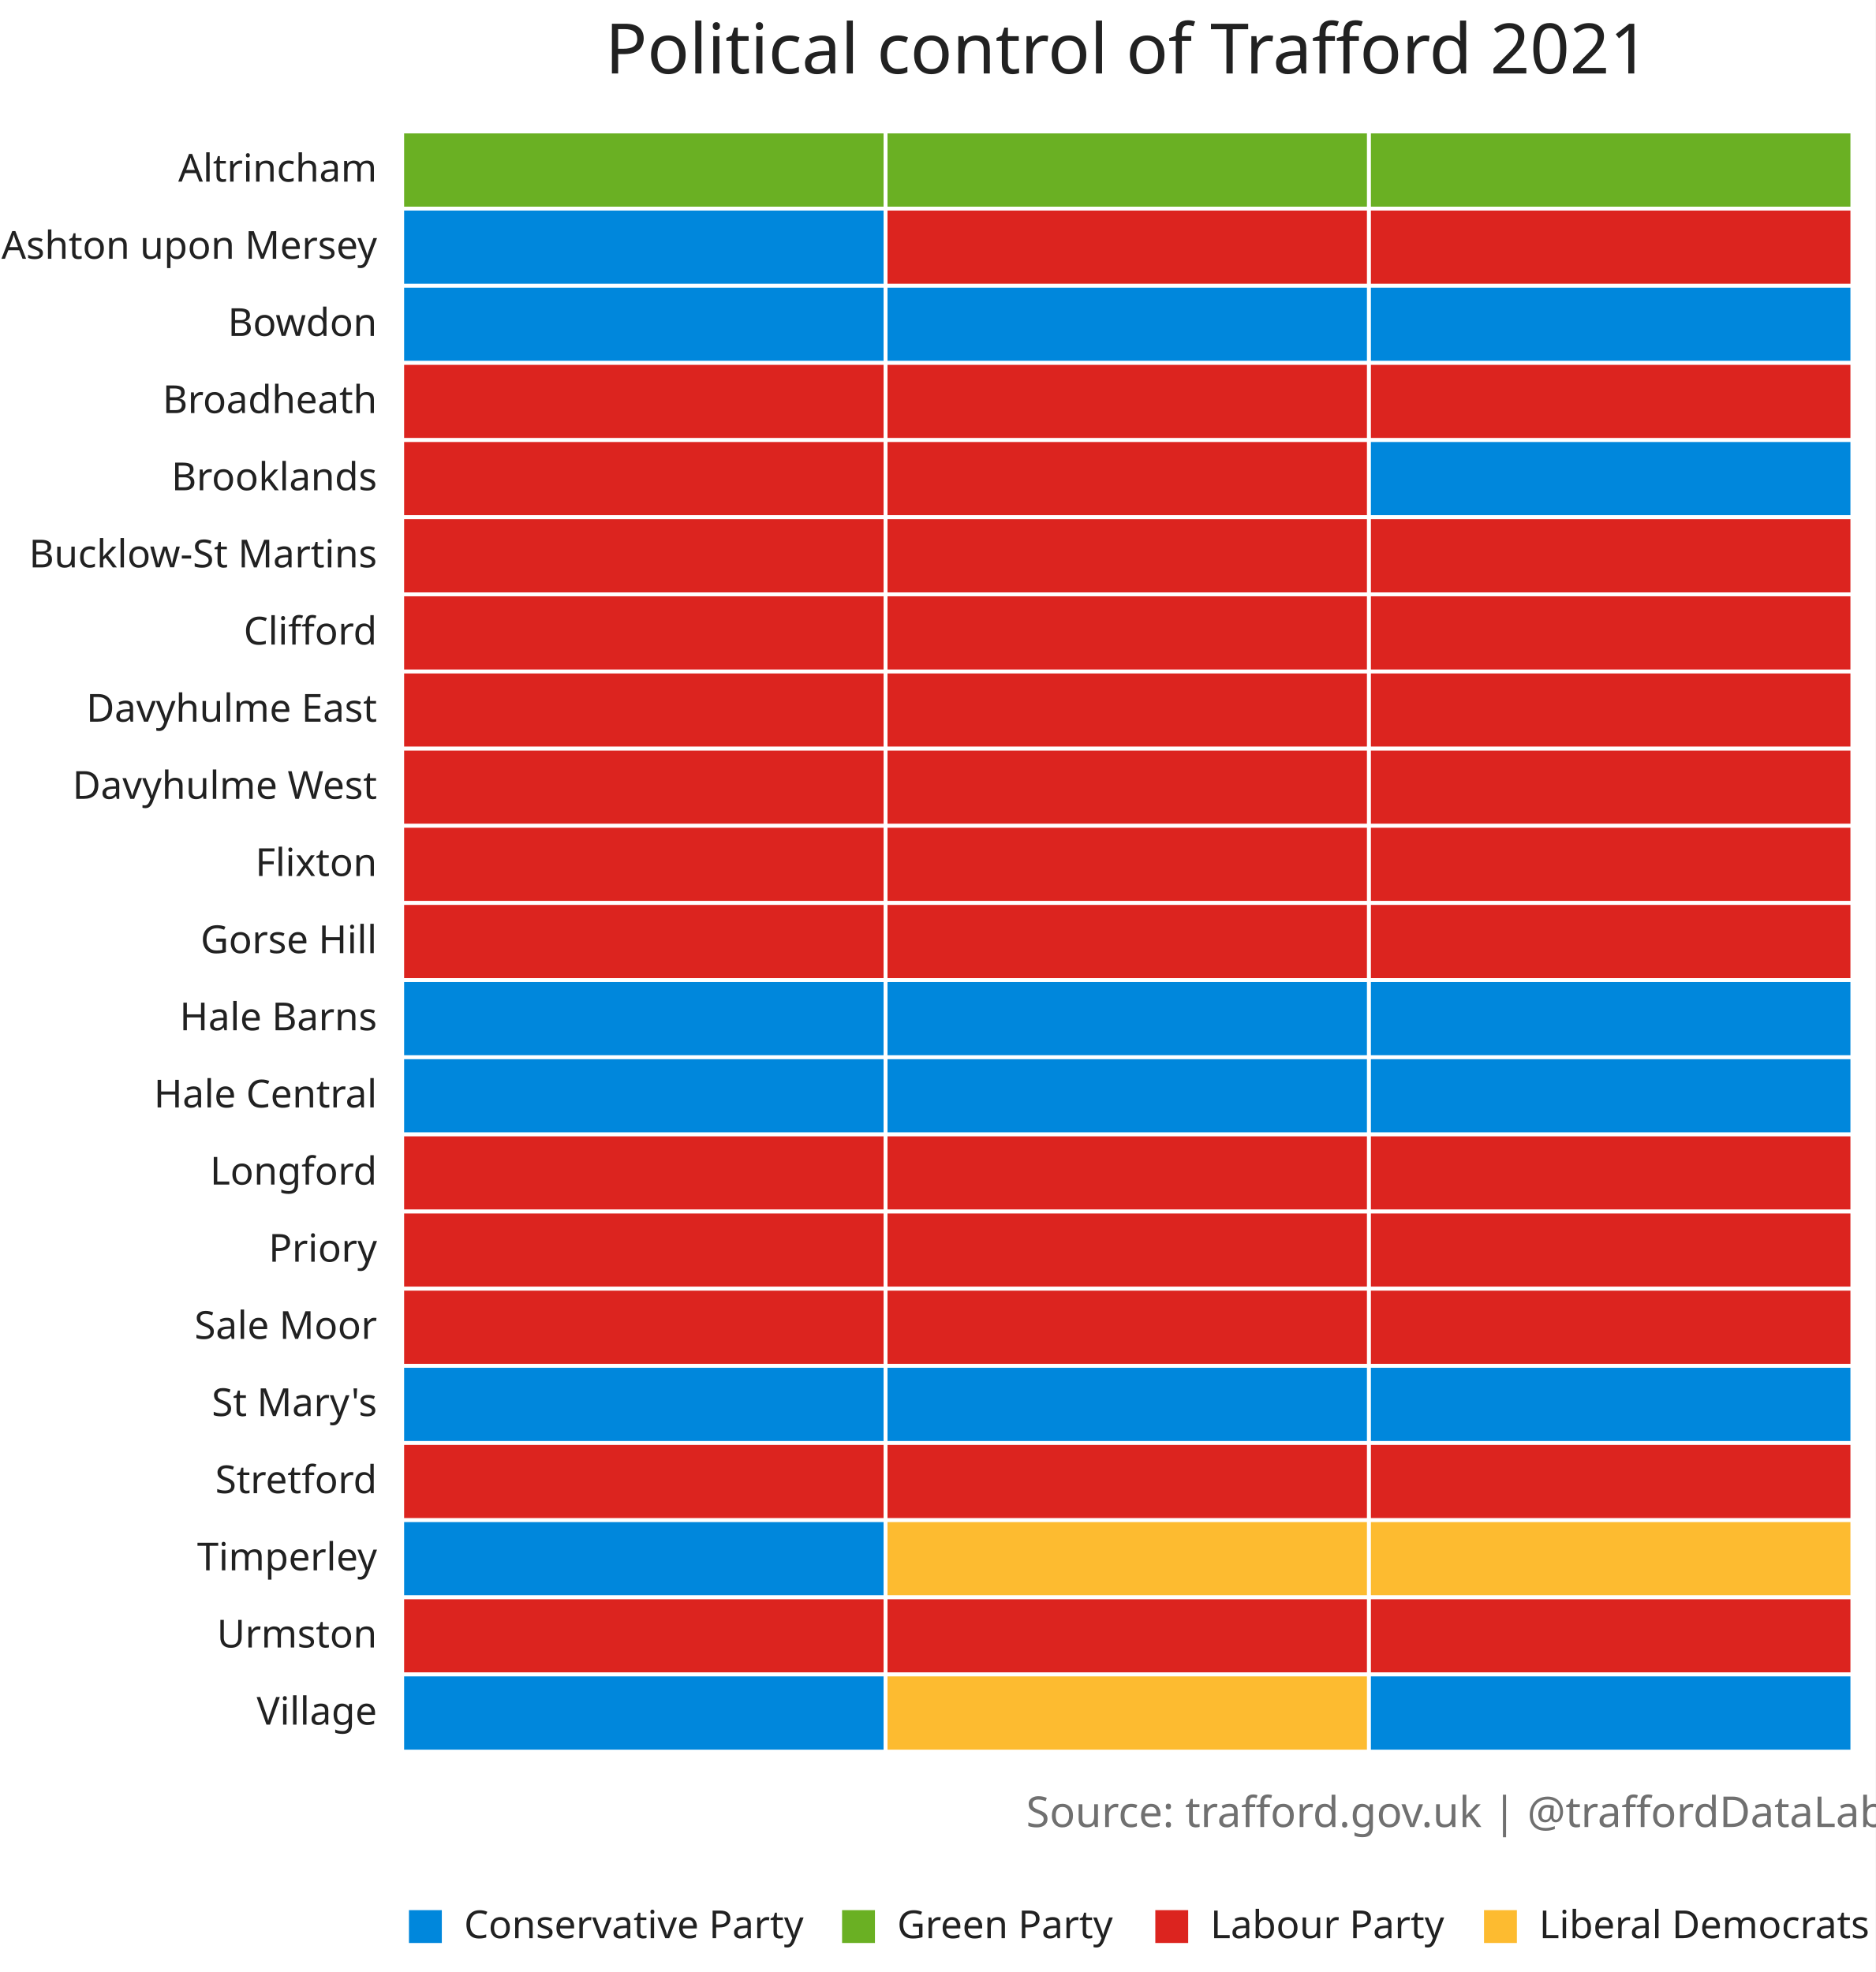
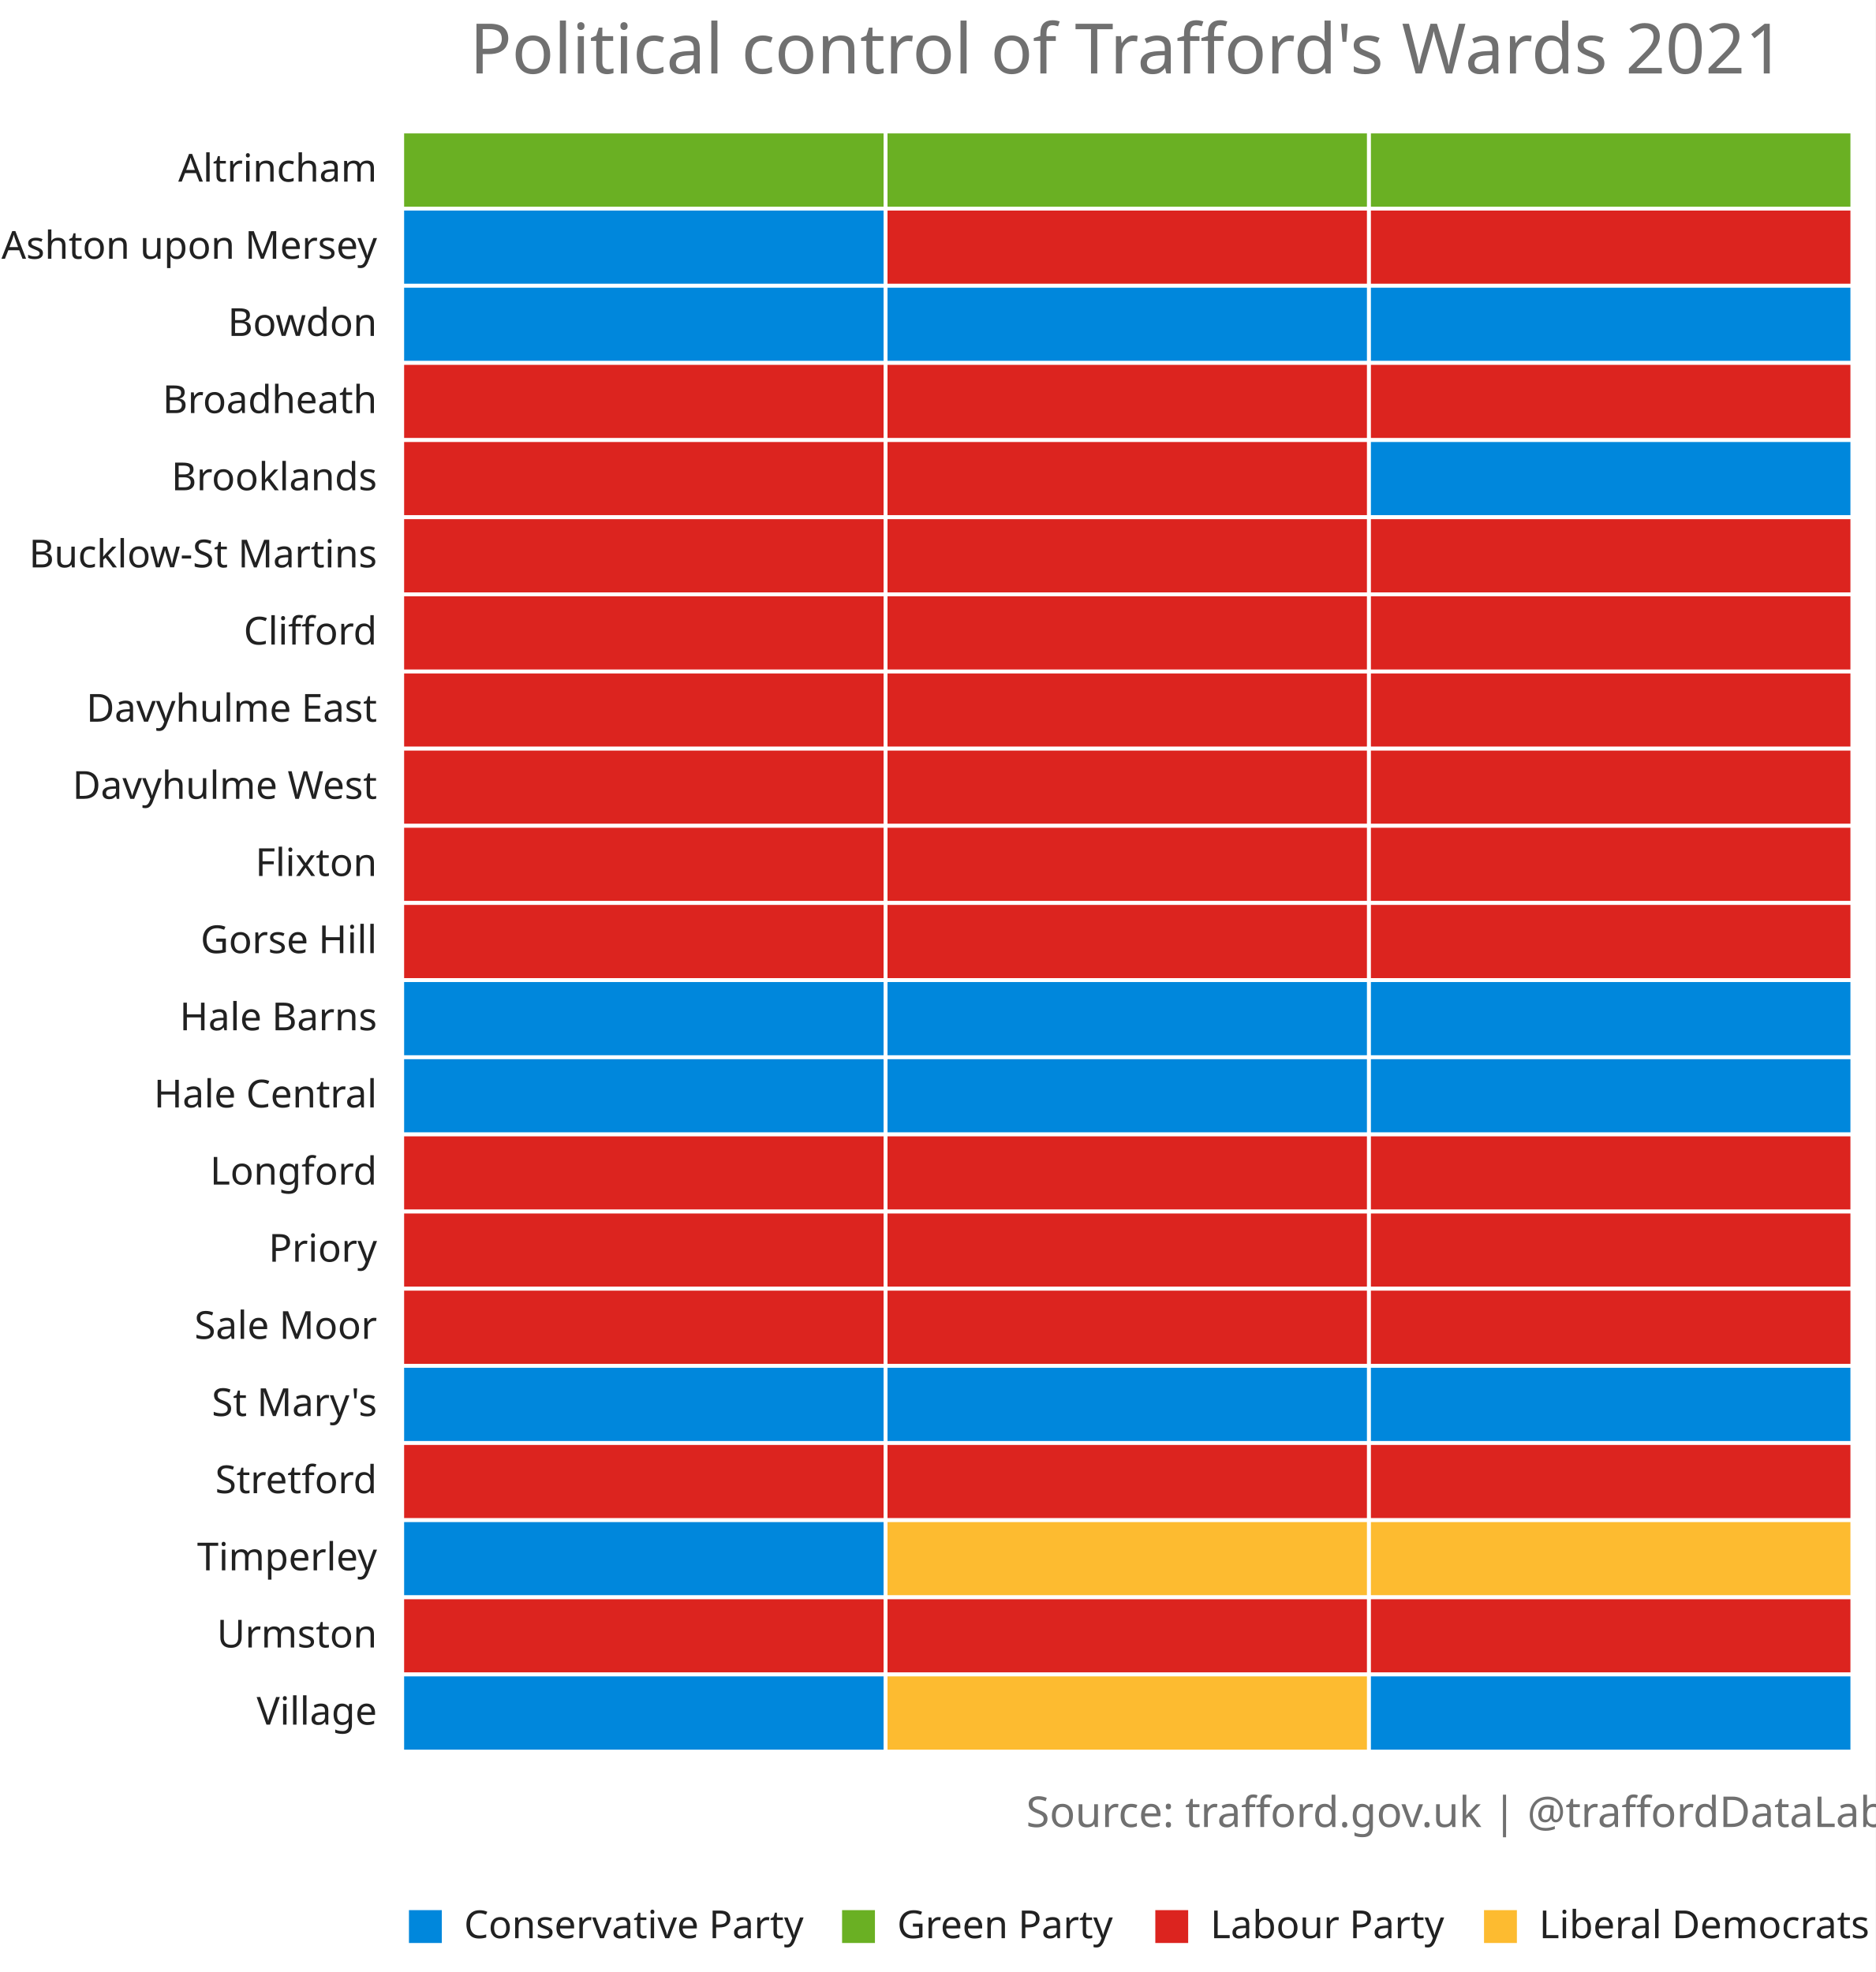
<svg xmlns="http://www.w3.org/2000/svg" version="1.1" class="marks" width="485" height="510" viewBox="0 0 485 510">
  <rect width="485" height="510" fill="white" />
  <g fill="none" stroke-miterlimit="10" transform="translate(104,34)">
    <g class="mark-group role-frame root" role="graphics-object" aria-roledescription="group mark container">
      <g transform="translate(0,0)">
        <path class="background" aria-hidden="true" d="M0.5,0.5h375v419h-375Z" />
        <g>
          <g class="mark-rect role-mark layer_0_marks" role="graphics-object" aria-roledescription="rect mark container">
-             <path aria-label="elected_ordinal: 1; ward: Altrincham; councillor_party: Green Party; Councillor: JERROME, Dan; Party: Green Party; Elected: 2018" role="graphics-symbol" aria-roledescription="rect mark" d="M0,0h125v19.952h-125Z" fill="#6ab023" stroke="#fff" opacity="1" />
-             <path aria-label="elected_ordinal: 2; ward: Altrincham; councillor_party: Green Party; Councillor: WELTON, Michael John; Party: Green Party; Elected: 2019" role="graphics-symbol" aria-roledescription="rect mark" d="M125,0h125v19.952h-125Z" fill="#6ab023" stroke="#fff" opacity="1" />
-             <path aria-label="elected_ordinal: 3; ward: Altrincham; councillor_party: Green Party; Councillor: COGGINS, Geraldine Philomena; Party: Green Party; Elected: 2021" role="graphics-symbol" aria-roledescription="rect mark" d="M250,0h125v19.952h-125Z" fill="#6ab023" stroke="#fff" opacity="1" />
-             <path aria-label="elected_ordinal: 1; ward: Ashton upon Mersey; councillor_party: Conservative Party; Councillor: LAMB, John Terence; Party: Conservative Party; Elected: 2018" role="graphics-symbol" aria-roledescription="rect mark" d="M0,19.952h125v19.952h-125Z" fill="#0087dc" stroke="#fff" opacity="1" />
-             <path aria-label="elected_ordinal: 2; ward: Ashton upon Mersey; councillor_party: Labour Party; Councillor: HARTLEY, Benjamin; Party: Labour Party; Elected: 2019" role="graphics-symbol" aria-roledescription="rect mark" d="M125,19.952h125v19.952h-125Z" fill="#dc241f" stroke="#fff" opacity="1" />
-             <path aria-label="elected_ordinal: 3; ward: Ashton upon Mersey; councillor_party: Labour Party; Councillor: GILBERT, Shona Jane; Party: Labour Party; Elected: 2021" role="graphics-symbol" aria-roledescription="rect mark" d="M250,19.952h125v19.952h-125Z" fill="#dc241f" stroke="#fff" opacity="1" />
-             <path aria-label="elected_ordinal: 1; ward: Bowdon; councillor_party: Conservative Party; Councillor: BARCLAY, Karen Myra; Party: Conservative Party; Elected: 2018" role="graphics-symbol" aria-roledescription="rect mark" d="M0,39.905h125v19.952h-125Z" fill="#0087dc" stroke="#fff" opacity="1" />
-             <path aria-label="elected_ordinal: 2; ward: Bowdon; councillor_party: Conservative Party; Councillor: MIRZA, Mussadak; Party: Conservative Party; Elected: 2021" role="graphics-symbol" aria-roledescription="rect mark" d="M125,39.905h125v19.952h-125Z" fill="#0087dc" stroke="#fff" opacity="1" />
-             <path aria-label="elected_ordinal: 3; ward: Bowdon; councillor_party: Conservative Party; Councillor: WHETTON, Michael Peter; Party: Conservative Party; Elected: 2021" role="graphics-symbol" aria-roledescription="rect mark" d="M250,39.905h125v19.952h-125Z" fill="#0087dc" stroke="#fff" opacity="1" />
-             <path aria-label="elected_ordinal: 1; ward: Broadheath; councillor_party: Labour Party; Councillor: WHYTE, Amy Marie; Party: Labour Party; Elected: 2018" role="graphics-symbol" aria-roledescription="rect mark" d="M0,59.857h125v19.952h-125Z" fill="#dc241f" stroke="#fff" opacity="1" />
-             <path aria-label="elected_ordinal: 2; ward: Broadheath; councillor_party: Labour Party; Councillor: CARR, Serena; Party: Labour Party; Elected: 2019" role="graphics-symbol" aria-roledescription="rect mark" d="M125,59.857h125v19.952h-125Z" fill="#dc241f" stroke="#fff" opacity="1" />
-             <path aria-label="elected_ordinal: 3; ward: Broadheath; councillor_party: Labour Party; Councillor: WESTERN, Denise Ailsa; Party: Labour Party; Elected: 2021" role="graphics-symbol" aria-roledescription="rect mark" d="M250,59.857h125v19.952h-125Z" fill="#dc241f" stroke="#fff" opacity="1" />
-             <path aria-label="elected_ordinal: 1; ward: Brooklands; councillor_party: Labour Party; Councillor: LONGDEN, Steven Gregory; Party: Labour Party; Elected: 2018" role="graphics-symbol" aria-roledescription="rect mark" d="M0,79.81h125v19.952h-125Z" fill="#dc241f" stroke="#fff" opacity="1" />
-             <path aria-label="elected_ordinal: 2; ward: Brooklands; councillor_party: Labour Party; Councillor: THOMPSON, Rose; Party: Labour Party; Elected: 2019" role="graphics-symbol" aria-roledescription="rect mark" d="M125,79.81h125v19.952h-125Z" fill="#dc241f" stroke="#fff" opacity="1" />
-             <path aria-label="elected_ordinal: 3; ward: Brooklands; councillor_party: Conservative Party; Councillor: BOYES, Christopher John [Chris]; Party: Conservative Party; Elected: 2021" role="graphics-symbol" aria-roledescription="rect mark" d="M250,79.81h125v19.952h-125Z" fill="#0087dc" stroke="#fff" opacity="1" />
-             <path aria-label="elected_ordinal: 1; ward: Bucklow-St Martins; councillor_party: Labour Party; Councillor: NEW, Adele Louise; Party: Labour Party; Elected: 2018" role="graphics-symbol" aria-roledescription="rect mark" d="M0,99.762h125v19.952h-125Z" fill="#dc241f" stroke="#fff" opacity="1" />
-             <path aria-label="elected_ordinal: 2; ward: Bucklow-St Martins; councillor_party: Labour Party; Councillor: WILLIAMS, Aidan James; Party: Labour Party; Elected: 2019" role="graphics-symbol" aria-roledescription="rect mark" d="M125,99.762h125v19.952h-125Z" fill="#dc241f" stroke="#fff" opacity="1" />
-             <path aria-label="elected_ordinal: 3; ward: Bucklow-St Martins; councillor_party: Labour Party; Councillor: WRIGHT, James Alexander; Party: Labour Party; Elected: 2021" role="graphics-symbol" aria-roledescription="rect mark" d="M250,99.762h125v19.952h-125Z" fill="#dc241f" stroke="#fff" opacity="1" />
-             <path aria-label="elected_ordinal: 1; ward: Clifford; councillor_party: Labour Party; Councillor: TAYLOR, Sophie Rachel; Party: Labour Party; Elected: 2018" role="graphics-symbol" aria-roledescription="rect mark" d="M0,119.714h125v19.952h-125Z" fill="#dc241f" stroke="#fff" opacity="1" />
-             <path aria-label="elected_ordinal: 2; ward: Clifford; councillor_party: Labour Party; Councillor: AKINOLA, Akilah; Party: Labour Party; Elected: 2019" role="graphics-symbol" aria-roledescription="rect mark" d="M125,119.714h125v19.952h-125Z" fill="#dc241f" stroke="#fff" opacity="1" />
-             <path aria-label="elected_ordinal: 3; ward: Clifford; councillor_party: Labour Party; Councillor: HASSAN, Waseem; Party: Labour Party; Elected: 2021" role="graphics-symbol" aria-roledescription="rect mark" d="M250,119.714h125v19.952h-125Z" fill="#dc241f" stroke="#fff" opacity="1" />
-             <path aria-label="elected_ordinal: 1; ward: Davyhulme East; councillor_party: Labour Party; Councillor: DILLON, Jayne Elizabeth; Party: Labour Party; Elected: 2018" role="graphics-symbol" aria-roledescription="rect mark" d="M0,139.667h125v19.952h-125Z" fill="#dc241f" stroke="#fff" opacity="1" />
-             <path aria-label="elected_ordinal: 2; ward: Davyhulme East; councillor_party: Labour Party; Councillor: WINSTANLEY, Barry Gerard; Party: Labour Party; Elected: 2019" role="graphics-symbol" aria-roledescription="rect mark" d="M125,139.667h125v19.952h-125Z" fill="#dc241f" stroke="#fff" opacity="1" />
-             <path aria-label="elected_ordinal: 3; ward: Davyhulme East; councillor_party: Labour Party; Councillor: AXFORD, Jill Margaret; Party: Labour Party; Elected: 2021" role="graphics-symbol" aria-roledescription="rect mark" d="M250,139.667h125v19.952h-125Z" fill="#dc241f" stroke="#fff" opacity="1" />
-             <path aria-label="elected_ordinal: 1; ward: Davyhulme West; councillor_party: Labour Party; Councillor: WHITHAM, Graham; Party: Labour Party; Elected: 2018" role="graphics-symbol" aria-roledescription="rect mark" d="M0,159.619h125v19.952h-125Z" fill="#dc241f" stroke="#fff" opacity="1" />
-             <path aria-label="elected_ordinal: 2; ward: Davyhulme West; councillor_party: Labour Party; Councillor: CARTER, Karina Gay; Party: Labour Party; Elected: 2019" role="graphics-symbol" aria-roledescription="rect mark" d="M125,159.619h125v19.952h-125Z" fill="#dc241f" stroke="#fff" opacity="1" />
-             <path aria-label="elected_ordinal: 3; ward: Davyhulme West; councillor_party: Labour Party; Councillor: MAITLAND, Susan Ann [Sue]; Party: Labour Party; Elected: 2021" role="graphics-symbol" aria-roledescription="rect mark" d="M250,159.619h125v19.952h-125Z" fill="#dc241f" stroke="#fff" opacity="1" />
-             <path aria-label="elected_ordinal: 1; ward: Flixton; councillor_party: Labour Party; Councillor: THOMAS, Simon Garfield; Party: Labour Party; Elected: 2018" role="graphics-symbol" aria-roledescription="rect mark" d="M0,179.571h125v19.952h-125Z" fill="#dc241f" stroke="#fff" opacity="1" />
-             <path aria-label="elected_ordinal: 2; ward: Flixton; councillor_party: Labour Party; Councillor: CARTER, Gerard Anthony [Ged]; Party: Labour Party; Elected: 2021" role="graphics-symbol" aria-roledescription="rect mark" d="M125,179.571h125v19.952h-125Z" fill="#dc241f" stroke="#fff" opacity="1" />
-             <path aria-label="elected_ordinal: 3; ward: Flixton; councillor_party: Labour Party; Councillor: O’SULLIVAN, Dolores Catherine; Party: Labour Party; Elected: 2021" role="graphics-symbol" aria-roledescription="rect mark" d="M250,179.571h125v19.952h-125Z" fill="#dc241f" stroke="#fff" opacity="1" />
-             <path aria-label="elected_ordinal: 1; ward: Gorse Hill; councillor_party: Labour Party; Councillor: ACTON, David; Party: Labour Party; Elected: 2018" role="graphics-symbol" aria-roledescription="rect mark" d="M0,199.524h125v19.952h-125Z" fill="#dc241f" stroke="#fff" opacity="1" />
-             <path aria-label="elected_ordinal: 2; ward: Gorse Hill; councillor_party: Labour Party; Councillor: CORDINGLEY, Michael John; Party: Labour Party; Elected: 2019" role="graphics-symbol" aria-roledescription="rect mark" d="M125,199.524h125v19.952h-125Z" fill="#dc241f" stroke="#fff" opacity="1" />
-             <path aria-label="elected_ordinal: 3; ward: Gorse Hill; councillor_party: Labour Party; Councillor: WALSH, Laurence James; Party: Labour Party; Elected: 2021" role="graphics-symbol" aria-roledescription="rect mark" d="M250,199.524h125v19.952h-125Z" fill="#dc241f" stroke="#fff" opacity="1" />
-             <path aria-label="elected_ordinal: 1; ward: Hale Barns; councillor_party: Conservative Party; Councillor: BUTT, Dylan; Party: Conservative Party; Elected: 2018" role="graphics-symbol" aria-roledescription="rect mark" d="M0,219.476h125v19.952h-125Z" fill="#0087dc" stroke="#fff" opacity="1" />
-             <path aria-label="elected_ordinal: 2; ward: Hale Barns; councillor_party: Conservative Party; Councillor: MORGAN, David James; Party: Conservative Party; Elected: 2019" role="graphics-symbol" aria-roledescription="rect mark" d="M125,219.476h125v19.952h-125Z" fill="#0087dc" stroke="#fff" opacity="1" />
-             <path aria-label="elected_ordinal: 3; ward: Hale Barns; councillor_party: Conservative Party; Councillor: MYERS, Patrick John; Party: Conservative Party; Elected: 2021" role="graphics-symbol" aria-roledescription="rect mark" d="M250,219.476h125v19.952h-125Z" fill="#0087dc" stroke="#fff" opacity="1" />
-             <path aria-label="elected_ordinal: 1; ward: Hale Central; councillor_party: Conservative Party; Councillor: MITCHELL, Alan Robert; Party: Conservative Party; Elected: 2018" role="graphics-symbol" aria-roledescription="rect mark" d="M0,239.429h125v19.952h-125Z" fill="#0087dc" stroke="#fff" opacity="1" />
-             <path aria-label="elected_ordinal: 2; ward: Hale Central; councillor_party: Conservative Party; Councillor: YOUNG, Patricia Beatrix; Party: Conservative Party; Elected: 2019" role="graphics-symbol" aria-roledescription="rect mark" d="M125,239.429h125v19.952h-125Z" fill="#0087dc" stroke="#fff" opacity="1" />
-             <path aria-label="elected_ordinal: 3; ward: Hale Central; councillor_party: Conservative Party; Councillor: CHALKIN, David Nathan; Party: Conservative Party; Elected: 2021" role="graphics-symbol" aria-roledescription="rect mark" d="M250,239.429h125v19.952h-125Z" fill="#0087dc" stroke="#fff" opacity="1" />
-             <path aria-label="elected_ordinal: 1; ward: Longford; councillor_party: Labour Party; Councillor: JARMAN, David Paul; Party: Labour Party; Elected: 2018" role="graphics-symbol" aria-roledescription="rect mark" d="M0,259.381h125v19.952h-125Z" fill="#dc241f" stroke="#fff" opacity="1" />
-             <path aria-label="elected_ordinal: 2; ward: Longford; councillor_party: Labour Party; Councillor: HAUGHEY, Sarah Jane; Party: Labour Party; Elected: 2021" role="graphics-symbol" aria-roledescription="rect mark" d="M125,259.381h125v19.952h-125Z" fill="#dc241f" stroke="#fff" opacity="1" />
-             <path aria-label="elected_ordinal: 3; ward: Longford; councillor_party: Labour Party; Councillor: LLOYD, Judith Ann; Party: Labour Party; Elected: 2021" role="graphics-symbol" aria-roledescription="rect mark" d="M250,259.381h125v19.952h-125Z" fill="#dc241f" stroke="#fff" opacity="1" />
-             <path aria-label="elected_ordinal: 1; ward: Priory; councillor_party: Labour Party; Councillor: WESTERN, Andrew Howard; Party: Labour Party; Elected: 2019" role="graphics-symbol" aria-roledescription="rect mark" d="M0,279.333h125v19.952h-125Z" fill="#dc241f" stroke="#fff" opacity="1" />
-             <path aria-label="elected_ordinal: 2; ward: Priory; councillor_party: Labour Party; Councillor: BROTHERTON, Barry; Party: Labour Party; Elected: 2021" role="graphics-symbol" aria-roledescription="rect mark" d="M125,279.333h125v19.952h-125Z" fill="#dc241f" stroke="#fff" opacity="1" />
-             <path aria-label="elected_ordinal: 3; ward: Priory; councillor_party: Labour Party; Councillor: DAGNALL, Louise; Party: Labour Party; Elected: 2021" role="graphics-symbol" aria-roledescription="rect mark" d="M250,279.333h125v19.952h-125Z" fill="#dc241f" stroke="#fff" opacity="1" />
-             <path aria-label="elected_ordinal: 1; ward: Sale Moor; councillor_party: Labour Party; Councillor: PATEL, Elizabeth Alice Louise; Party: Labour Party; Elected: 2018" role="graphics-symbol" aria-roledescription="rect mark" d="M0,299.286h125v19.952h-125Z" fill="#dc241f" stroke="#fff" opacity="1" />
-             <path aria-label="elected_ordinal: 2; ward: Sale Moor; councillor_party: Labour Party; Councillor: BENNETT, Joanne Mary; Party: Labour and Co-operative Party; Elected: 2019" role="graphics-symbol" aria-roledescription="rect mark" d="M125,299.286h125v19.952h-125Z" fill="#dc241f" stroke="#fff" opacity="1" />
-             <path aria-label="elected_ordinal: 3; ward: Sale Moor; councillor_party: Labour Party; Councillor: FREEMAN, Michael Edward [Mike]; Party: Labour Party; Elected: 2021" role="graphics-symbol" aria-roledescription="rect mark" d="M250,299.286h125v19.952h-125Z" fill="#dc241f" stroke="#fff" opacity="1" />
-             <path aria-label="elected_ordinal: 1; ward: St Mary's; councillor_party: Conservative Party; Councillor: CHILTON, Rob; Party: Conservative Party; Elected: 2018" role="graphics-symbol" aria-roledescription="rect mark" d="M0,319.238h125v19.952h-125Z" fill="#0087dc" stroke="#fff" opacity="1" />
-             <path aria-label="elected_ordinal: 2; ward: St Mary's; councillor_party: Conservative Party; Councillor: BUNTING, Daniel Edward; Party: Conservative Party; Elected: 2019" role="graphics-symbol" aria-roledescription="rect mark" d="M125,319.238h125v19.952h-125Z" fill="#0087dc" stroke="#fff" opacity="1" />
-             <path aria-label="elected_ordinal: 3; ward: St Mary's; councillor_party: Conservative Party; Councillor: HOLDEN, John Charles; Party: Conservative Party; Elected: 2021" role="graphics-symbol" aria-roledescription="rect mark" d="M250,319.238h125v19.952h-125Z" fill="#0087dc" stroke="#fff" opacity="1" />
-             <path aria-label="elected_ordinal: 1; ward: Stretford; councillor_party: Labour Party; Councillor: SLATER, Jane Winifred; Party: Labour Party; Elected: 2018" role="graphics-symbol" aria-roledescription="rect mark" d="M0,339.19h125v19.952h-125Z" fill="#dc241f" stroke="#fff" opacity="1" />
-             <path aria-label="elected_ordinal: 2; ward: Stretford; councillor_party: Labour Party; Councillor: ADSHEAD, Stephen Anthony; Party: Labour Party; Elected: 2019" role="graphics-symbol" aria-roledescription="rect mark" d="M125,339.19h125v19.952h-125Z" fill="#dc241f" stroke="#fff" opacity="1" />
-             <path aria-label="elected_ordinal: 3; ward: Stretford; councillor_party: Labour Party; Councillor: ROSS, Tom William; Party: Labour Party; Elected: 2021" role="graphics-symbol" aria-roledescription="rect mark" d="M250,339.19h125v19.952h-125Z" fill="#dc241f" stroke="#fff" opacity="1" />
-             <path aria-label="elected_ordinal: 1; ward: Timperley; councillor_party: Conservative Party; Councillor: EVANS, Nathan Morris France; Party: Conservative Party; Elected: 2018" role="graphics-symbol" aria-roledescription="rect mark" d="M0,359.143h125v19.952h-125Z" fill="#0087dc" stroke="#fff" opacity="1" />
-             <path aria-label="elected_ordinal: 2; ward: Timperley; councillor_party: Liberal Democrats; Councillor: MINNIS, Meenakshi; Party: Liberal Democrats; Elected: 2019" role="graphics-symbol" aria-roledescription="rect mark" d="M125,359.143h125v19.952h-125Z" fill="#fdbb30" stroke="#fff" opacity="1" />
-             <path aria-label="elected_ordinal: 3; ward: Timperley; councillor_party: Liberal Democrats; Councillor: BROPHY, Jane Elisabeth; Party: Liberal Democrats; Elected: 2021" role="graphics-symbol" aria-roledescription="rect mark" d="M250,359.143h125v19.952h-125Z" fill="#fdbb30" stroke="#fff" opacity="1" />
-             <path aria-label="elected_ordinal: 1; ward: Urmston; councillor_party: Labour Party; Councillor: PROCTER, Kevin Alan; Party: Labour Party; Elected: 2018" role="graphics-symbol" aria-roledescription="rect mark" d="M0,379.095h125v19.952h-125Z" fill="#dc241f" stroke="#fff" opacity="1" />
-             <path aria-label="elected_ordinal: 2; ward: Urmston; councillor_party: Labour Party; Councillor: HARDING, Joanne; Party: Labour and Co-operative Party; Elected: 2019" role="graphics-symbol" aria-roledescription="rect mark" d="M125,379.095h125v19.952h-125Z" fill="#dc241f" stroke="#fff" opacity="1" />
-             <path aria-label="elected_ordinal: 3; ward: Urmston; councillor_party: Labour Party; Councillor: HYNES, Catherine Louise; Party: Labour Party; Elected: 2021" role="graphics-symbol" aria-roledescription="rect mark" d="M250,379.095h125v19.952h-125Z" fill="#dc241f" stroke="#fff" opacity="1" />
-             <path aria-label="elected_ordinal: 1; ward: Village; councillor_party: Conservative Party; Councillor: CAREY, Thomas John Patrick; Party: Conservative Party; Elected: 2018" role="graphics-symbol" aria-roledescription="rect mark" d="M0,399.048h125v19.952h-125Z" fill="#0087dc" stroke="#fff" opacity="1" />
-             <path aria-label="elected_ordinal: 2; ward: Village; councillor_party: Liberal Democrats; Councillor: NEWGROSH, Julian David; Party: Liberal Democrats; Elected: 2019" role="graphics-symbol" aria-roledescription="rect mark" d="M125,399.048h125v19.952h-125Z" fill="#fdbb30" stroke="#fff" opacity="1" />
-             <path aria-label="elected_ordinal: 3; ward: Village; councillor_party: Conservative Party; Councillor: BLACKBURN, Linda Louise; Party: Conservative Party; Elected: 2021" role="graphics-symbol" aria-roledescription="rect mark" d="M250,399.048h125v19.952h-125Z" fill="#0087dc" stroke="#fff" opacity="1" />
+             <path aria-label="Altrincham" role="graphics-symbol" aria-roledescription="rect mark" d="M0,0h125v19.952h-125Z" fill="#6ab023" stroke="#fff" opacity="1" />
+             <path aria-label="Altrincham" role="graphics-symbol" aria-roledescription="rect mark" d="M125,0h125v19.952h-125Z" fill="#6ab023" stroke="#fff" opacity="1" />
+             <path aria-label="Altrincham" role="graphics-symbol" aria-roledescription="rect mark" d="M250,0h125v19.952h-125Z" fill="#6ab023" stroke="#fff" opacity="1" />
+             <path aria-label="Ashton upon Mersey" role="graphics-symbol" aria-roledescription="rect mark" d="M0,19.952h125v19.952h-125Z" fill="#0087dc" stroke="#fff" opacity="1" />
+             <path aria-label="Ashton upon Mersey" role="graphics-symbol" aria-roledescription="rect mark" d="M125,19.952h125v19.952h-125Z" fill="#dc241f" stroke="#fff" opacity="1" />
+             <path aria-label="Ashton upon Mersey" role="graphics-symbol" aria-roledescription="rect mark" d="M250,19.952h125v19.952h-125Z" fill="#dc241f" stroke="#fff" opacity="1" />
+             <path aria-label="Bowdon" role="graphics-symbol" aria-roledescription="rect mark" d="M0,39.905h125v19.952h-125Z" fill="#0087dc" stroke="#fff" opacity="1" />
+             <path aria-label="Bowdon" role="graphics-symbol" aria-roledescription="rect mark" d="M125,39.905h125v19.952h-125Z" fill="#0087dc" stroke="#fff" opacity="1" />
+             <path aria-label="Bowdon" role="graphics-symbol" aria-roledescription="rect mark" d="M250,39.905h125v19.952h-125Z" fill="#0087dc" stroke="#fff" opacity="1" />
+             <path aria-label="Broadheath" role="graphics-symbol" aria-roledescription="rect mark" d="M0,59.857h125v19.952h-125Z" fill="#dc241f" stroke="#fff" opacity="1" />
+             <path aria-label="Broadheath" role="graphics-symbol" aria-roledescription="rect mark" d="M125,59.857h125v19.952h-125Z" fill="#dc241f" stroke="#fff" opacity="1" />
+             <path aria-label="Broadheath" role="graphics-symbol" aria-roledescription="rect mark" d="M250,59.857h125v19.952h-125Z" fill="#dc241f" stroke="#fff" opacity="1" />
+             <path aria-label="Brooklands" role="graphics-symbol" aria-roledescription="rect mark" d="M0,79.81h125v19.952h-125Z" fill="#dc241f" stroke="#fff" opacity="1" />
+             <path aria-label="Brooklands" role="graphics-symbol" aria-roledescription="rect mark" d="M125,79.81h125v19.952h-125Z" fill="#dc241f" stroke="#fff" opacity="1" />
+             <path aria-label="Brooklands" role="graphics-symbol" aria-roledescription="rect mark" d="M250,79.81h125v19.952h-125Z" fill="#0087dc" stroke="#fff" opacity="1" />
+             <path aria-label="Bucklow-St Martins" role="graphics-symbol" aria-roledescription="rect mark" d="M0,99.762h125v19.952h-125Z" fill="#dc241f" stroke="#fff" opacity="1" />
+             <path aria-label="Bucklow-St Martins" role="graphics-symbol" aria-roledescription="rect mark" d="M125,99.762h125v19.952h-125Z" fill="#dc241f" stroke="#fff" opacity="1" />
+             <path aria-label="Bucklow-St Martins" role="graphics-symbol" aria-roledescription="rect mark" d="M250,99.762h125v19.952h-125Z" fill="#dc241f" stroke="#fff" opacity="1" />
+             <path aria-label="Clifford" role="graphics-symbol" aria-roledescription="rect mark" d="M0,119.714h125v19.952h-125Z" fill="#dc241f" stroke="#fff" opacity="1" />
+             <path aria-label="Clifford" role="graphics-symbol" aria-roledescription="rect mark" d="M125,119.714h125v19.952h-125Z" fill="#dc241f" stroke="#fff" opacity="1" />
+             <path aria-label="Clifford" role="graphics-symbol" aria-roledescription="rect mark" d="M250,119.714h125v19.952h-125Z" fill="#dc241f" stroke="#fff" opacity="1" />
+             <path aria-label="Davyhulme East" role="graphics-symbol" aria-roledescription="rect mark" d="M0,139.667h125v19.952h-125Z" fill="#dc241f" stroke="#fff" opacity="1" />
+             <path aria-label="Davyhulme East" role="graphics-symbol" aria-roledescription="rect mark" d="M125,139.667h125v19.952h-125Z" fill="#dc241f" stroke="#fff" opacity="1" />
+             <path aria-label="Davyhulme East" role="graphics-symbol" aria-roledescription="rect mark" d="M250,139.667h125v19.952h-125Z" fill="#dc241f" stroke="#fff" opacity="1" />
+             <path aria-label="Davyhulme West" role="graphics-symbol" aria-roledescription="rect mark" d="M0,159.619h125v19.952h-125Z" fill="#dc241f" stroke="#fff" opacity="1" />
+             <path aria-label="Davyhulme West" role="graphics-symbol" aria-roledescription="rect mark" d="M125,159.619h125v19.952h-125Z" fill="#dc241f" stroke="#fff" opacity="1" />
+             <path aria-label="Davyhulme West" role="graphics-symbol" aria-roledescription="rect mark" d="M250,159.619h125v19.952h-125Z" fill="#dc241f" stroke="#fff" opacity="1" />
+             <path aria-label="Flixton" role="graphics-symbol" aria-roledescription="rect mark" d="M0,179.571h125v19.952h-125Z" fill="#dc241f" stroke="#fff" opacity="1" />
+             <path aria-label="Flixton" role="graphics-symbol" aria-roledescription="rect mark" d="M125,179.571h125v19.952h-125Z" fill="#dc241f" stroke="#fff" opacity="1" />
+             <path aria-label="Flixton" role="graphics-symbol" aria-roledescription="rect mark" d="M250,179.571h125v19.952h-125Z" fill="#dc241f" stroke="#fff" opacity="1" />
+             <path aria-label="Gorse Hill" role="graphics-symbol" aria-roledescription="rect mark" d="M0,199.524h125v19.952h-125Z" fill="#dc241f" stroke="#fff" opacity="1" />
+             <path aria-label="Gorse Hill" role="graphics-symbol" aria-roledescription="rect mark" d="M125,199.524h125v19.952h-125Z" fill="#dc241f" stroke="#fff" opacity="1" />
+             <path aria-label="Gorse Hill" role="graphics-symbol" aria-roledescription="rect mark" d="M250,199.524h125v19.952h-125Z" fill="#dc241f" stroke="#fff" opacity="1" />
+             <path aria-label="Hale Barns" role="graphics-symbol" aria-roledescription="rect mark" d="M0,219.476h125v19.952h-125Z" fill="#0087dc" stroke="#fff" opacity="1" />
+             <path aria-label="Hale Barns" role="graphics-symbol" aria-roledescription="rect mark" d="M125,219.476h125v19.952h-125Z" fill="#0087dc" stroke="#fff" opacity="1" />
+             <path aria-label="Hale Barns" role="graphics-symbol" aria-roledescription="rect mark" d="M250,219.476h125v19.952h-125Z" fill="#0087dc" stroke="#fff" opacity="1" />
+             <path aria-label="Hale Central" role="graphics-symbol" aria-roledescription="rect mark" d="M0,239.429h125v19.952h-125Z" fill="#0087dc" stroke="#fff" opacity="1" />
+             <path aria-label="Hale Central" role="graphics-symbol" aria-roledescription="rect mark" d="M125,239.429h125v19.952h-125Z" fill="#0087dc" stroke="#fff" opacity="1" />
+             <path aria-label="Hale Central" role="graphics-symbol" aria-roledescription="rect mark" d="M250,239.429h125v19.952h-125Z" fill="#0087dc" stroke="#fff" opacity="1" />
+             <path aria-label="Longford" role="graphics-symbol" aria-roledescription="rect mark" d="M0,259.381h125v19.952h-125Z" fill="#dc241f" stroke="#fff" opacity="1" />
+             <path aria-label="Longford" role="graphics-symbol" aria-roledescription="rect mark" d="M125,259.381h125v19.952h-125Z" fill="#dc241f" stroke="#fff" opacity="1" />
+             <path aria-label="Longford" role="graphics-symbol" aria-roledescription="rect mark" d="M250,259.381h125v19.952h-125Z" fill="#dc241f" stroke="#fff" opacity="1" />
+             <path aria-label="Priory" role="graphics-symbol" aria-roledescription="rect mark" d="M0,279.333h125v19.952h-125Z" fill="#dc241f" stroke="#fff" opacity="1" />
+             <path aria-label="Priory" role="graphics-symbol" aria-roledescription="rect mark" d="M125,279.333h125v19.952h-125Z" fill="#dc241f" stroke="#fff" opacity="1" />
+             <path aria-label="Priory" role="graphics-symbol" aria-roledescription="rect mark" d="M250,279.333h125v19.952h-125Z" fill="#dc241f" stroke="#fff" opacity="1" />
+             <path aria-label="Sale Moor" role="graphics-symbol" aria-roledescription="rect mark" d="M0,299.286h125v19.952h-125Z" fill="#dc241f" stroke="#fff" opacity="1" />
+             <path aria-label="Sale Moor" role="graphics-symbol" aria-roledescription="rect mark" d="M125,299.286h125v19.952h-125Z" fill="#dc241f" stroke="#fff" opacity="1" />
+             <path aria-label="Sale Moor" role="graphics-symbol" aria-roledescription="rect mark" d="M250,299.286h125v19.952h-125Z" fill="#dc241f" stroke="#fff" opacity="1" />
+             <path aria-label="St Mary's" role="graphics-symbol" aria-roledescription="rect mark" d="M0,319.238h125v19.952h-125Z" fill="#0087dc" stroke="#fff" opacity="1" />
+             <path aria-label="St Mary's" role="graphics-symbol" aria-roledescription="rect mark" d="M125,319.238h125v19.952h-125Z" fill="#0087dc" stroke="#fff" opacity="1" />
+             <path aria-label="St Mary's" role="graphics-symbol" aria-roledescription="rect mark" d="M250,319.238h125v19.952h-125Z" fill="#0087dc" stroke="#fff" opacity="1" />
+             <path aria-label="Stretford" role="graphics-symbol" aria-roledescription="rect mark" d="M0,339.19h125v19.952h-125Z" fill="#dc241f" stroke="#fff" opacity="1" />
+             <path aria-label="Stretford" role="graphics-symbol" aria-roledescription="rect mark" d="M125,339.19h125v19.952h-125Z" fill="#dc241f" stroke="#fff" opacity="1" />
+             <path aria-label="Stretford" role="graphics-symbol" aria-roledescription="rect mark" d="M250,339.19h125v19.952h-125Z" fill="#dc241f" stroke="#fff" opacity="1" />
+             <path aria-label="Timperley" role="graphics-symbol" aria-roledescription="rect mark" d="M0,359.143h125v19.952h-125Z" fill="#0087dc" stroke="#fff" opacity="1" />
+             <path aria-label="Timperley" role="graphics-symbol" aria-roledescription="rect mark" d="M125,359.143h125v19.952h-125Z" fill="#fdbb30" stroke="#fff" opacity="1" />
+             <path aria-label="Timperley" role="graphics-symbol" aria-roledescription="rect mark" d="M250,359.143h125v19.952h-125Z" fill="#fdbb30" stroke="#fff" opacity="1" />
+             <path aria-label="Urmston" role="graphics-symbol" aria-roledescription="rect mark" d="M0,379.095h125v19.952h-125Z" fill="#dc241f" stroke="#fff" opacity="1" />
+             <path aria-label="Urmston" role="graphics-symbol" aria-roledescription="rect mark" d="M125,379.095h125v19.952h-125Z" fill="#dc241f" stroke="#fff" opacity="1" />
+             <path aria-label="Urmston" role="graphics-symbol" aria-roledescription="rect mark" d="M250,379.095h125v19.952h-125Z" fill="#dc241f" stroke="#fff" opacity="1" />
+             <path aria-label="Village" role="graphics-symbol" aria-roledescription="rect mark" d="M0,399.048h125v19.952h-125Z" fill="#0087dc" stroke="#fff" opacity="1" />
+             <path aria-label="Village" role="graphics-symbol" aria-roledescription="rect mark" d="M125,399.048h125v19.952h-125Z" fill="#fdbb30" stroke="#fff" opacity="1" />
+             <path aria-label="Village" role="graphics-symbol" aria-roledescription="rect mark" d="M250,399.048h125v19.952h-125Z" fill="#0087dc" stroke="#fff" opacity="1" />
          </g>
          <g class="mark-group role-legend" role="graphics-symbol" aria-roledescription="legend" aria-label="Symbol legend for fill color with 4 values: Conservative Party, Green Party, Labour Party, Liberal Democrats">
            <g transform="translate(0,458)">
              <path class="background" aria-hidden="true" d="M0,0h376v13h-376Z" pointer-events="none" />
              <g>
                <g class="mark-group role-legend-entry">
                  <g transform="translate(0,0)">
                    <path class="background" aria-hidden="true" d="M0,0h0v0h0Z" pointer-events="none" />
                    <g>
                      <g class="mark-group role-scope" role="graphics-object" aria-roledescription="group mark container">
                        <g transform="translate(0,0.25)">
                          <path class="background" aria-hidden="true" d="M0,0h100.478v12.5h-100.478Z" pointer-events="none" opacity="1" />
                          <g>
                            <g class="mark-symbol role-legend-symbol" pointer-events="none">
                              <path transform="translate(6,6)" d="M-5,-5h10v10h-10Z" fill="#0087dc" stroke="#fff" stroke-width="1.5" opacity="1" />
                            </g>
                            <g class="mark-text role-legend-label" pointer-events="none">
                              <text text-anchor="start" transform="translate(16,9)" font-family="sans-serif" font-size="10px" fill="#212121" opacity="1">Conservative Party</text>
                            </g>
                          </g>
                          <path class="foreground" aria-hidden="true" d="" pointer-events="none" display="none" />
                        </g>
                        <g transform="translate(112,0.25)">
                          <path class="background" aria-hidden="true" d="M0,0h69.911v12.5h-69.911Z" pointer-events="none" opacity="1" />
                          <g>
                            <g class="mark-symbol role-legend-symbol" pointer-events="none">
                              <path transform="translate(6,6)" d="M-5,-5h10v10h-10Z" fill="#6ab023" stroke="#fff" stroke-width="1.5" opacity="1" />
                            </g>
                            <g class="mark-text role-legend-label" pointer-events="none">
                              <text text-anchor="start" transform="translate(16,9)" font-family="sans-serif" font-size="10px" fill="#212121" opacity="1">Green Party</text>
                            </g>
                          </g>
                          <path class="foreground" aria-hidden="true" d="" pointer-events="none" display="none" />
                        </g>
                        <g transform="translate(193,0.25)">
                          <path class="background" aria-hidden="true" d="M0,0h73.256v12.5h-73.256Z" pointer-events="none" opacity="1" />
                          <g>
                            <g class="mark-symbol role-legend-symbol" pointer-events="none">
                              <path transform="translate(6,6)" d="M-5,-5h10v10h-10Z" fill="#dc241f" stroke="#fff" stroke-width="1.5" opacity="1" />
                            </g>
                            <g class="mark-text role-legend-label" pointer-events="none">
                              <text text-anchor="start" transform="translate(16,9)" font-family="sans-serif" font-size="10px" fill="#212121" opacity="1">Labour Party</text>
                            </g>
                          </g>
                          <path class="foreground" aria-hidden="true" d="" pointer-events="none" display="none" />
                        </g>
                        <g transform="translate(278,0.25)">
                          <path class="background" aria-hidden="true" d="M0,0h97.143v12.5h-97.143Z" pointer-events="none" opacity="1" />
                          <g>
                            <g class="mark-symbol role-legend-symbol" pointer-events="none">
                              <path transform="translate(6,6)" d="M-5,-5h10v10h-10Z" fill="#fdbb30" stroke="#fff" stroke-width="1.5" opacity="1" />
                            </g>
                            <g class="mark-text role-legend-label" pointer-events="none">
                              <text text-anchor="start" transform="translate(16,9)" font-family="sans-serif" font-size="10px" fill="#212121" opacity="1">Liberal Democrats</text>
                            </g>
                          </g>
                          <path class="foreground" aria-hidden="true" d="" pointer-events="none" display="none" />
                        </g>
                      </g>
                    </g>
                    <path class="foreground" aria-hidden="true" d="" pointer-events="none" display="none" />
                  </g>
                </g>
              </g>
              <path class="foreground" aria-hidden="true" d="" pointer-events="none" display="none" />
            </g>
          </g>
          <g class="mark-group role-title">
            <g transform="translate(187.5,-29)">
              <path class="background" aria-hidden="true" d="M0,0h0v0h0Z" pointer-events="none" />
              <g>
-                 <g class="mark-text role-title-text" role="graphics-symbol" aria-roledescription="title" aria-label="Title text 'Political control of Trafford 2021'" pointer-events="none">
-                   <text text-anchor="middle" transform="translate(0,14)" font-family="sans-serif" font-size="18px" font-weight="400" fill="#212121" opacity="1">Political control of Trafford 2021</text>
+                 <g class="mark-text role-title-text" role="graphics-symbol" aria-roledescription="title" aria-label="Title text 'Political control of Trafford's Wards 2021'" pointer-events="none">
+                   <text text-anchor="middle" transform="translate(0,14)" font-family="sans-serif" font-size="18px" font-weight="400" fill="#707070" opacity="1">Political control of Trafford's Wards 2021</text>
                </g>
              </g>
              <path class="foreground" aria-hidden="true" d="" pointer-events="none" display="none" />
            </g>
          </g>
          <g class="mark-group role-axis" role="graphics-symbol" aria-roledescription="axis" aria-label="X-axis titled 'Source: trafford.gov.uk | @traffordDataLab' for a discrete scale with 3 values: 1, 2, 3">
            <g transform="translate(0.5,419.5)">
              <path class="background" aria-hidden="true" d="M0,0h0v0h0Z" pointer-events="none" />
              <g>
                <g class="mark-rule role-axis-domain" pointer-events="none">
                  <line transform="translate(0,0)" x2="375" y2="0" stroke-width="1" opacity="1" />
                </g>
                <g class="mark-text role-axis-title" pointer-events="none">
-                   <text text-anchor="middle" transform="translate(272,19)" font-family="sans-serif" font-size="11px" font-weight="400" fill="#707070" opacity="1">Source: trafford.gov.uk | @traffordDataLab</text>
+                   <text text-anchor="middle" transform="translate(272,19)" font-family="sans-serif" font-size="11px" font-weight="300" fill="#707070" opacity="1">Source: trafford.gov.uk | @traffordDataLab</text>
                </g>
              </g>
              <path class="foreground" aria-hidden="true" d="" pointer-events="none" display="none" />
            </g>
          </g>
          <g class="mark-group role-axis" role="graphics-symbol" aria-roledescription="axis" aria-label="Y-axis for a discrete scale with 21 values: Altrincham, Ashton upon Mersey, Bowdon, Broadheath, Brooklands, ending with Village">
            <g transform="translate(-4.5,0.5)">
              <path class="background" aria-hidden="true" d="M0,0h0v0h0Z" pointer-events="none" />
              <g>
                <g class="mark-text role-axis-label" pointer-events="none">
                  <text text-anchor="end" transform="translate(-2,12.47619)" font-family="sans-serif" font-size="10px" fill="#212121" opacity="1">Altrincham</text>
                  <text text-anchor="end" transform="translate(-2,32.42857)" font-family="sans-serif" font-size="10px" fill="#212121" opacity="1">Ashton upon Mersey</text>
                  <text text-anchor="end" transform="translate(-2,52.38095)" font-family="sans-serif" font-size="10px" fill="#212121" opacity="1">Bowdon</text>
                  <text text-anchor="end" transform="translate(-2,72.33333)" font-family="sans-serif" font-size="10px" fill="#212121" opacity="1">Broadheath</text>
                  <text text-anchor="end" transform="translate(-2,92.28571)" font-family="sans-serif" font-size="10px" fill="#212121" opacity="1">Brooklands</text>
                  <text text-anchor="end" transform="translate(-2,112.2381)" font-family="sans-serif" font-size="10px" fill="#212121" opacity="1">Bucklow-St Martins</text>
                  <text text-anchor="end" transform="translate(-2,132.1905)" font-family="sans-serif" font-size="10px" fill="#212121" opacity="1">Clifford</text>
                  <text text-anchor="end" transform="translate(-2,152.1429)" font-family="sans-serif" font-size="10px" fill="#212121" opacity="1">Davyhulme East</text>
                  <text text-anchor="end" transform="translate(-2,172.0952)" font-family="sans-serif" font-size="10px" fill="#212121" opacity="1">Davyhulme West</text>
                  <text text-anchor="end" transform="translate(-2,192.0476)" font-family="sans-serif" font-size="10px" fill="#212121" opacity="1">Flixton</text>
                  <text text-anchor="end" transform="translate(-2,212)" font-family="sans-serif" font-size="10px" fill="#212121" opacity="1">Gorse Hill</text>
                  <text text-anchor="end" transform="translate(-2,231.9524)" font-family="sans-serif" font-size="10px" fill="#212121" opacity="1">Hale Barns</text>
                  <text text-anchor="end" transform="translate(-2,251.9048)" font-family="sans-serif" font-size="10px" fill="#212121" opacity="1">Hale Central</text>
                  <text text-anchor="end" transform="translate(-2,271.8571)" font-family="sans-serif" font-size="10px" fill="#212121" opacity="1">Longford</text>
                  <text text-anchor="end" transform="translate(-2,291.8095)" font-family="sans-serif" font-size="10px" fill="#212121" opacity="1">Priory</text>
                  <text text-anchor="end" transform="translate(-2,311.7619)" font-family="sans-serif" font-size="10px" fill="#212121" opacity="1">Sale Moor</text>
                  <text text-anchor="end" transform="translate(-2,331.7143)" font-family="sans-serif" font-size="10px" fill="#212121" opacity="1">St Mary's</text>
                  <text text-anchor="end" transform="translate(-2,351.6667)" font-family="sans-serif" font-size="10px" fill="#212121" opacity="1">Stretford</text>
                  <text text-anchor="end" transform="translate(-2,371.619)" font-family="sans-serif" font-size="10px" fill="#212121" opacity="1">Timperley</text>
                  <text text-anchor="end" transform="translate(-2,391.5714)" font-family="sans-serif" font-size="10px" fill="#212121" opacity="1">Urmston</text>
                  <text text-anchor="end" transform="translate(-2,411.5238)" font-family="sans-serif" font-size="10px" fill="#212121" opacity="1">Village</text>
                </g>
              </g>
              <path class="foreground" aria-hidden="true" d="" pointer-events="none" display="none" />
            </g>
          </g>
        </g>
        <path class="foreground" aria-hidden="true" d="" display="none" />
      </g>
    </g>
  </g>
</svg>
